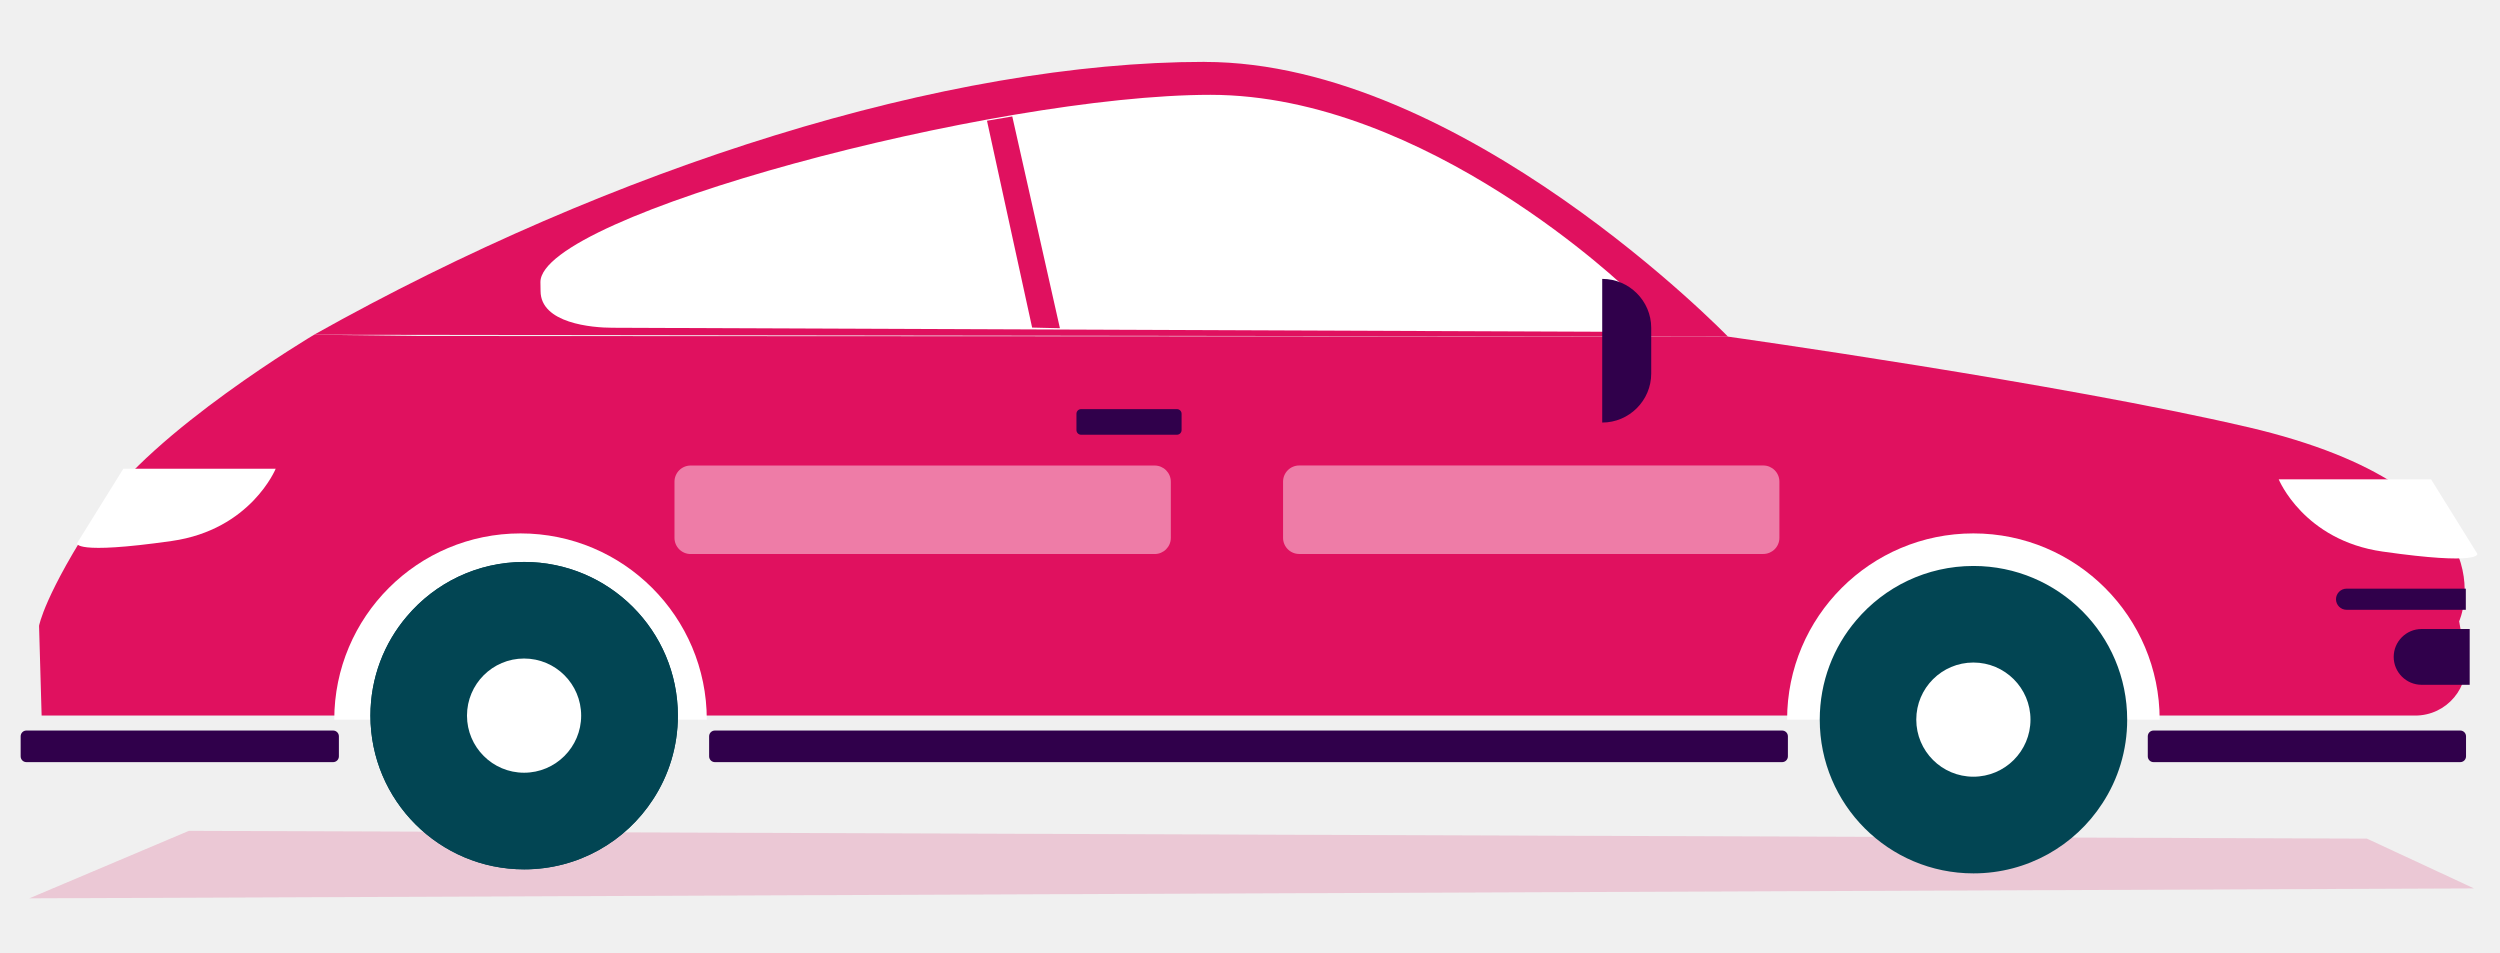
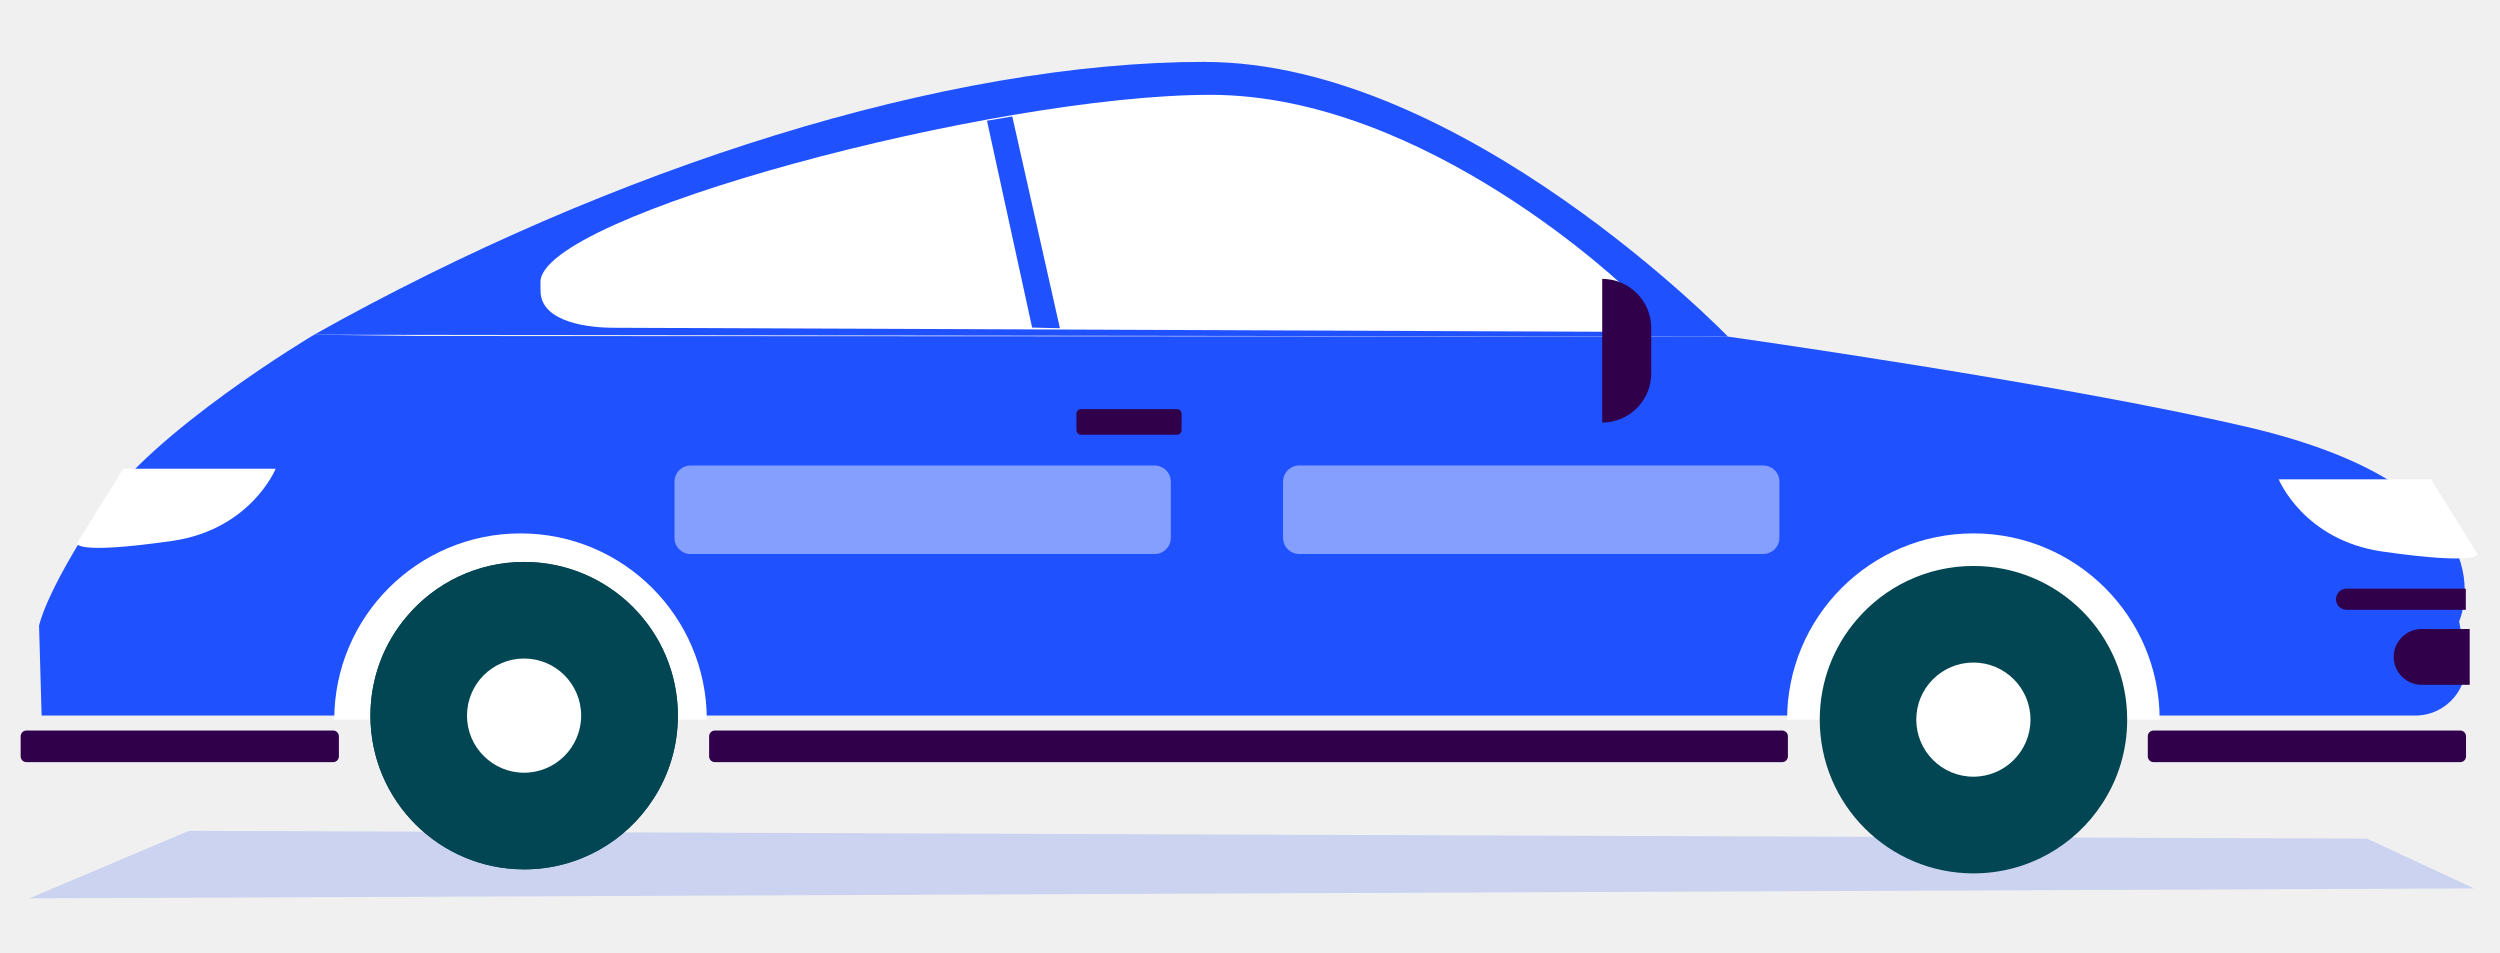
<svg xmlns="http://www.w3.org/2000/svg" width="84" height="32" viewBox="0 0 88 30" fill="none">
  <g style="mix-blend-mode:multiply" opacity="0.18">
-     <path d="M1.031 29.86L87.085 29.51L83.315 27.758L6.647 27.484L1.031 29.86Z" fill="#e0115f" />
+     <path d="M1.031 29.86L87.085 29.51L83.315 27.758L6.647 27.484L1.031 29.86Z" fill="#1F51FF" />
  </g>
-   <path d="M42.406 0.416C33.339 0.416 21.595 4.106 11.055 10.02L60.825 10.088C60.825 10.088 51.473 0.418 42.406 0.418V0.416Z" fill="#e0115f" />
-   <path d="M79.112 13.271C72.577 11.741 60.829 10.088 60.829 10.088L14.647 10.065L11.058 10.02C11.058 10.02 5.347 13.406 3.451 16.294C1.556 19.183 1.375 20.267 1.375 20.267L1.465 23.426H85.016C86.128 23.426 86.971 22.422 86.777 21.326L86.562 20.108C86.562 20.108 88.66 15.504 79.114 13.27L79.112 13.271Z" fill="#e0115f" />
+   <path d="M42.406 0.416C33.339 0.416 21.595 4.106 11.055 10.02L60.825 10.088C60.825 10.088 51.473 0.418 42.406 0.418V0.416Z" fill="#1F51FF" />
+   <path d="M79.112 13.271C72.577 11.741 60.829 10.088 60.829 10.088L14.647 10.065L11.058 10.02C11.058 10.02 5.347 13.406 3.451 16.294C1.556 19.183 1.375 20.267 1.375 20.267L1.465 23.426H85.016C86.128 23.426 86.971 22.422 86.777 21.326L86.562 20.108C86.562 20.108 88.66 15.504 79.114 13.27L79.112 13.271Z" fill="#1F51FF" />
  <path d="M41.427 12.639H38.055C37.964 12.639 37.891 12.712 37.891 12.803V13.377C37.891 13.468 37.964 13.541 38.055 13.541H41.427C41.518 13.541 41.592 13.468 41.592 13.377V12.803C41.592 12.712 41.518 12.639 41.427 12.639Z" fill="#30004B" />
  <path d="M85.24 20.379C84.7 20.379 84.258 20.821 84.258 21.361C84.258 21.901 84.7 22.343 85.24 22.343H86.933V20.379H85.24Z" fill="#30004B" />
  <path d="M86.797 18.959H82.599C82.394 18.959 82.227 19.127 82.227 19.331C82.227 19.535 82.394 19.703 82.599 19.703H86.797V18.959Z" fill="#30004B" />
-   <path d="M62.94 23.317H24.407L23.453 19.584H63.893L62.94 23.317Z" fill="#e0115f" />
+   <path d="M62.94 23.317H24.407L23.453 19.584H63.893L62.94 23.317Z" fill="#1F51FF" />
  <path d="M62.731 23.953H25.164C25.052 23.953 24.961 24.044 24.961 24.156V24.862C24.961 24.974 25.052 25.065 25.164 25.065H62.731C62.843 25.065 62.934 24.974 62.934 24.862V24.156C62.934 24.044 62.843 23.953 62.731 23.953Z" fill="#30004B" />
  <path d="M11.726 23.953H0.929C0.817 23.953 0.727 24.044 0.727 24.156V24.862C0.727 24.974 0.817 25.065 0.929 25.065H11.726C11.838 25.065 11.929 24.974 11.929 24.862V24.156C11.929 24.044 11.838 23.953 11.726 23.953Z" fill="#30004B" />
  <path d="M86.601 23.953H75.804C75.692 23.953 75.602 24.044 75.602 24.156V24.862C75.602 24.974 75.692 25.065 75.804 25.065H86.601C86.713 25.065 86.804 24.974 86.804 24.862V24.156C86.804 24.044 86.713 23.953 86.601 23.953Z" fill="#30004B" />
  <path d="M4.341 14.738H9.704C9.704 14.738 8.83 16.883 6.049 17.28C2.574 17.776 2.712 17.36 2.712 17.36L4.341 14.738Z" fill="white" />
  <path d="M85.574 15.111H80.211C80.211 15.111 81.085 17.256 83.866 17.653C87.341 18.149 87.203 17.733 87.203 17.733L85.574 15.111Z" fill="white" />
  <path opacity="0.45" d="M62.066 14.623H45.733C45.419 14.623 45.164 14.878 45.164 15.192V17.17C45.164 17.484 45.419 17.738 45.733 17.738H62.066C62.38 17.738 62.635 17.484 62.635 17.17V15.192C62.635 14.878 62.38 14.623 62.066 14.623Z" fill="white" />
  <path opacity="0.45" d="M40.644 14.625H24.311C23.997 14.625 23.742 14.88 23.742 15.194V17.172C23.742 17.486 23.997 17.74 24.311 17.74H40.644C40.958 17.74 41.213 17.486 41.213 17.172V15.194C41.213 14.88 40.958 14.625 40.644 14.625Z" fill="white" />
  <path d="M56.998 9.918L21.558 9.775C20.846 9.775 19.028 9.62 19.028 8.481L19.023 8.168C19.023 5.821 34.994 1.576 42.608 1.576C50.221 1.576 57.335 8.481 57.335 8.481C57.335 8.458 56.998 9.883 56.998 9.918Z" fill="white" />
-   <path d="M35.632 2.336L37.309 9.792L36.331 9.769L34.742 2.488L35.632 2.336Z" fill="#e0115f" />
+   <path d="M35.632 2.336L37.309 9.792L36.331 9.769L34.742 2.488L35.632 2.336Z" fill="#1F51FF" />
  <path d="M56.398 8.055V13.112C57.347 13.112 58.123 12.336 58.123 11.387V9.779C58.123 8.831 57.347 8.055 56.398 8.055Z" fill="#30004B" />
  <path d="M10.202 12.994H4.866C4.716 12.994 4.594 13.116 4.594 13.267V14.212C4.594 14.363 4.716 14.485 4.866 14.485H10.202C10.352 14.485 10.474 14.363 10.474 14.212V13.267C10.474 13.116 10.352 12.994 10.202 12.994Z" fill="oklch(68.1% 0.162 75.834)" />
  <path d="M62.906 23.57C62.906 19.948 65.843 17.014 69.463 17.014C73.084 17.014 76.02 19.95 76.02 23.57" fill="white" />
  <path d="M74.877 23.57C74.877 24.658 74.557 25.672 74.002 26.518C73.041 28.002 71.367 28.981 69.466 28.981C66.478 28.981 64.055 26.557 64.055 23.57C64.055 22.237 64.536 21.014 65.339 20.073C66.329 18.901 67.815 18.16 69.466 18.16C72.455 18.16 74.877 20.583 74.877 23.57Z" fill="#024553" />
  <g style="mix-blend-mode:multiply" opacity="0.49">
    <path d="M74.002 26.519C73.041 28.003 71.367 28.981 69.466 28.981C66.478 28.981 64.055 26.558 64.055 23.571C64.055 22.238 64.536 21.015 65.339 20.074L68.087 22.116L71.258 24.479L74.001 26.52L74.002 26.519Z" fill="oklch(68.1% 0.162 75.834)" />
  </g>
  <path d="M71.473 23.568C71.473 24.679 70.572 25.578 69.463 25.578C68.354 25.578 67.453 24.679 67.453 23.568C67.453 22.458 68.353 21.559 69.463 21.559C70.573 21.559 71.473 22.458 71.473 23.568Z" fill="white" />
  <path d="M11.766 23.57C11.766 19.948 14.702 17.014 18.323 17.014C21.943 17.014 24.879 19.95 24.879 23.57" fill="white" />
  <path d="M23.861 23.428C23.861 24.516 23.541 25.529 22.987 26.375C22.026 27.859 20.352 28.838 18.451 28.838C15.462 28.838 13.039 26.415 13.039 23.428C13.039 22.094 13.521 20.872 14.324 19.931C15.313 18.759 16.799 18.018 18.451 18.018C21.439 18.018 23.861 20.441 23.861 23.428Z" fill="#024553" />
  <g style="mix-blend-mode:multiply" opacity="0.49">
    <path d="M22.987 26.374C22.026 27.858 20.352 28.837 18.451 28.837C15.462 28.837 13.039 26.414 13.039 23.427C13.039 22.093 13.521 20.87 14.324 19.93L17.071 21.971L20.242 24.334L22.985 26.376L22.987 26.374Z" fill="oklch(68.1% 0.162 75.834)" />
  </g>
  <path d="M20.457 23.424C20.457 24.534 19.556 25.434 18.447 25.434C17.339 25.434 16.438 24.534 16.438 23.424C16.438 22.314 17.337 21.414 18.447 21.414C19.558 21.414 20.457 22.314 20.457 23.424Z" fill="white" />
  <path d="M23.861 23.43C23.861 24.518 23.541 25.531 22.987 26.377C22.026 27.861 20.352 28.84 18.451 28.84C15.462 28.84 13.039 26.417 13.039 23.43C13.039 22.096 13.521 20.873 14.324 19.933C15.313 18.761 16.799 18.02 18.451 18.02C21.439 18.02 23.861 20.443 23.861 23.43Z" fill="#024553" />
  <g style="mix-blend-mode:multiply" opacity="0.49">
    <path d="M22.987 26.378C22.026 27.862 20.352 28.841 18.451 28.841C15.462 28.841 13.039 26.418 13.039 23.431C13.039 22.097 13.521 20.874 14.324 19.934L17.071 21.975L20.242 24.338L22.985 26.38L22.987 26.378Z" fill="oklch(68.1% 0.162 75.834)" />
  </g>
  <path d="M20.457 23.428C20.457 24.538 19.556 25.438 18.447 25.438C17.339 25.438 16.438 24.538 16.438 23.428C16.438 22.318 17.337 21.418 18.447 21.418C19.558 21.418 20.457 22.318 20.457 23.428Z" fill="white" />
</svg>
